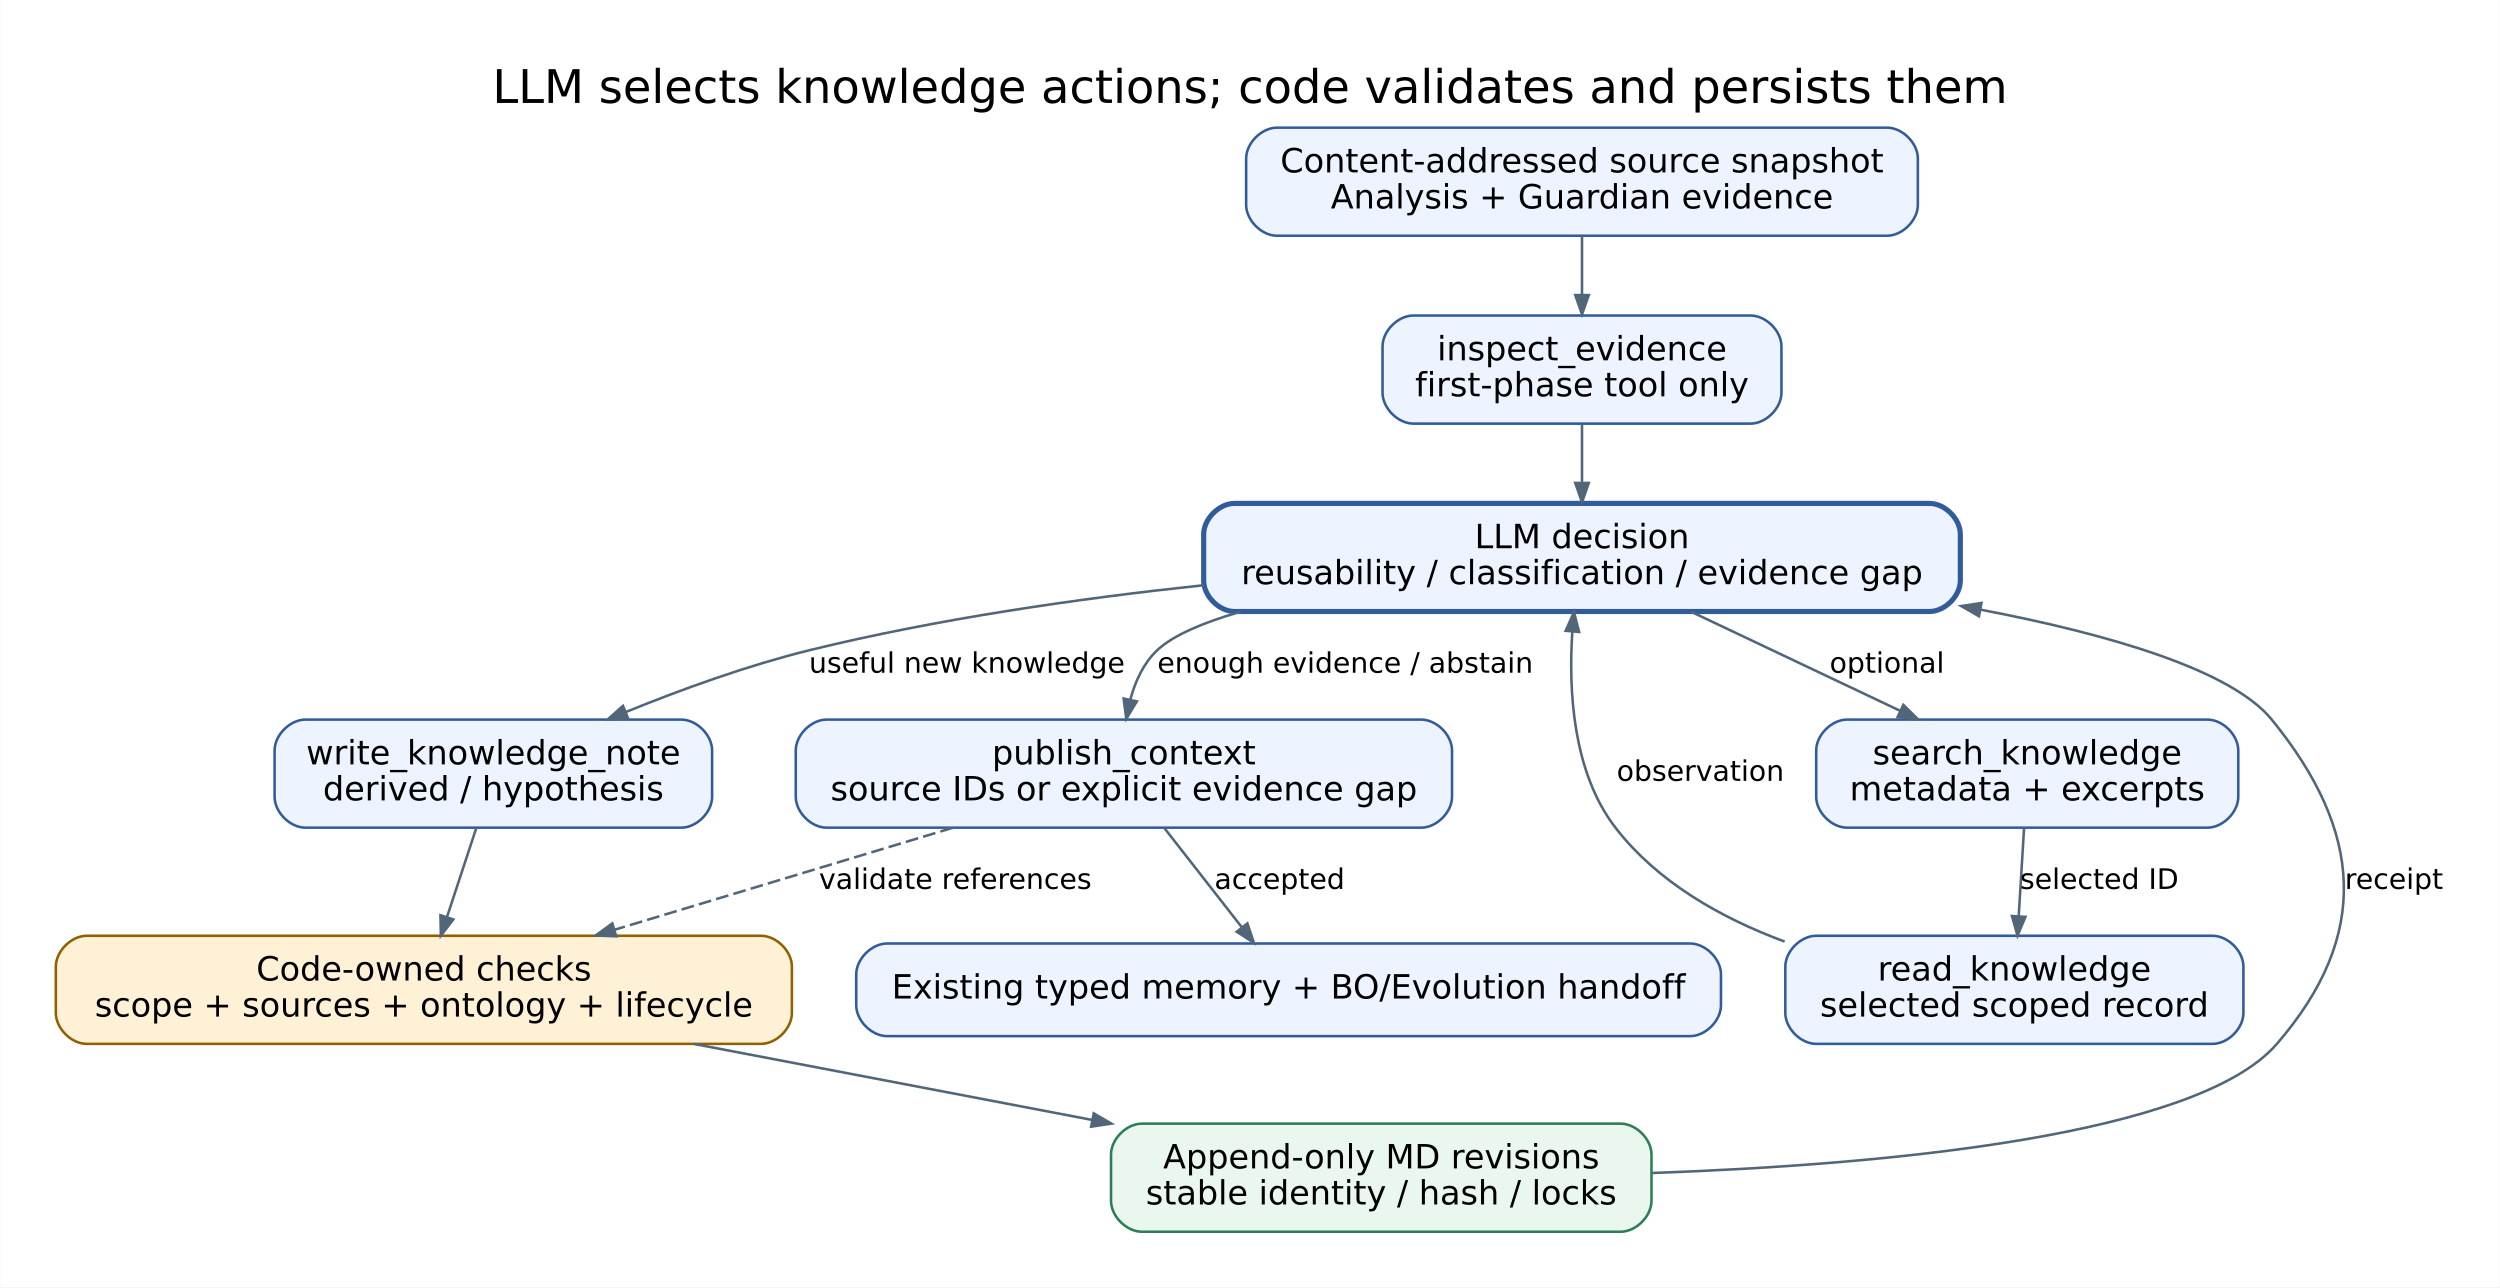
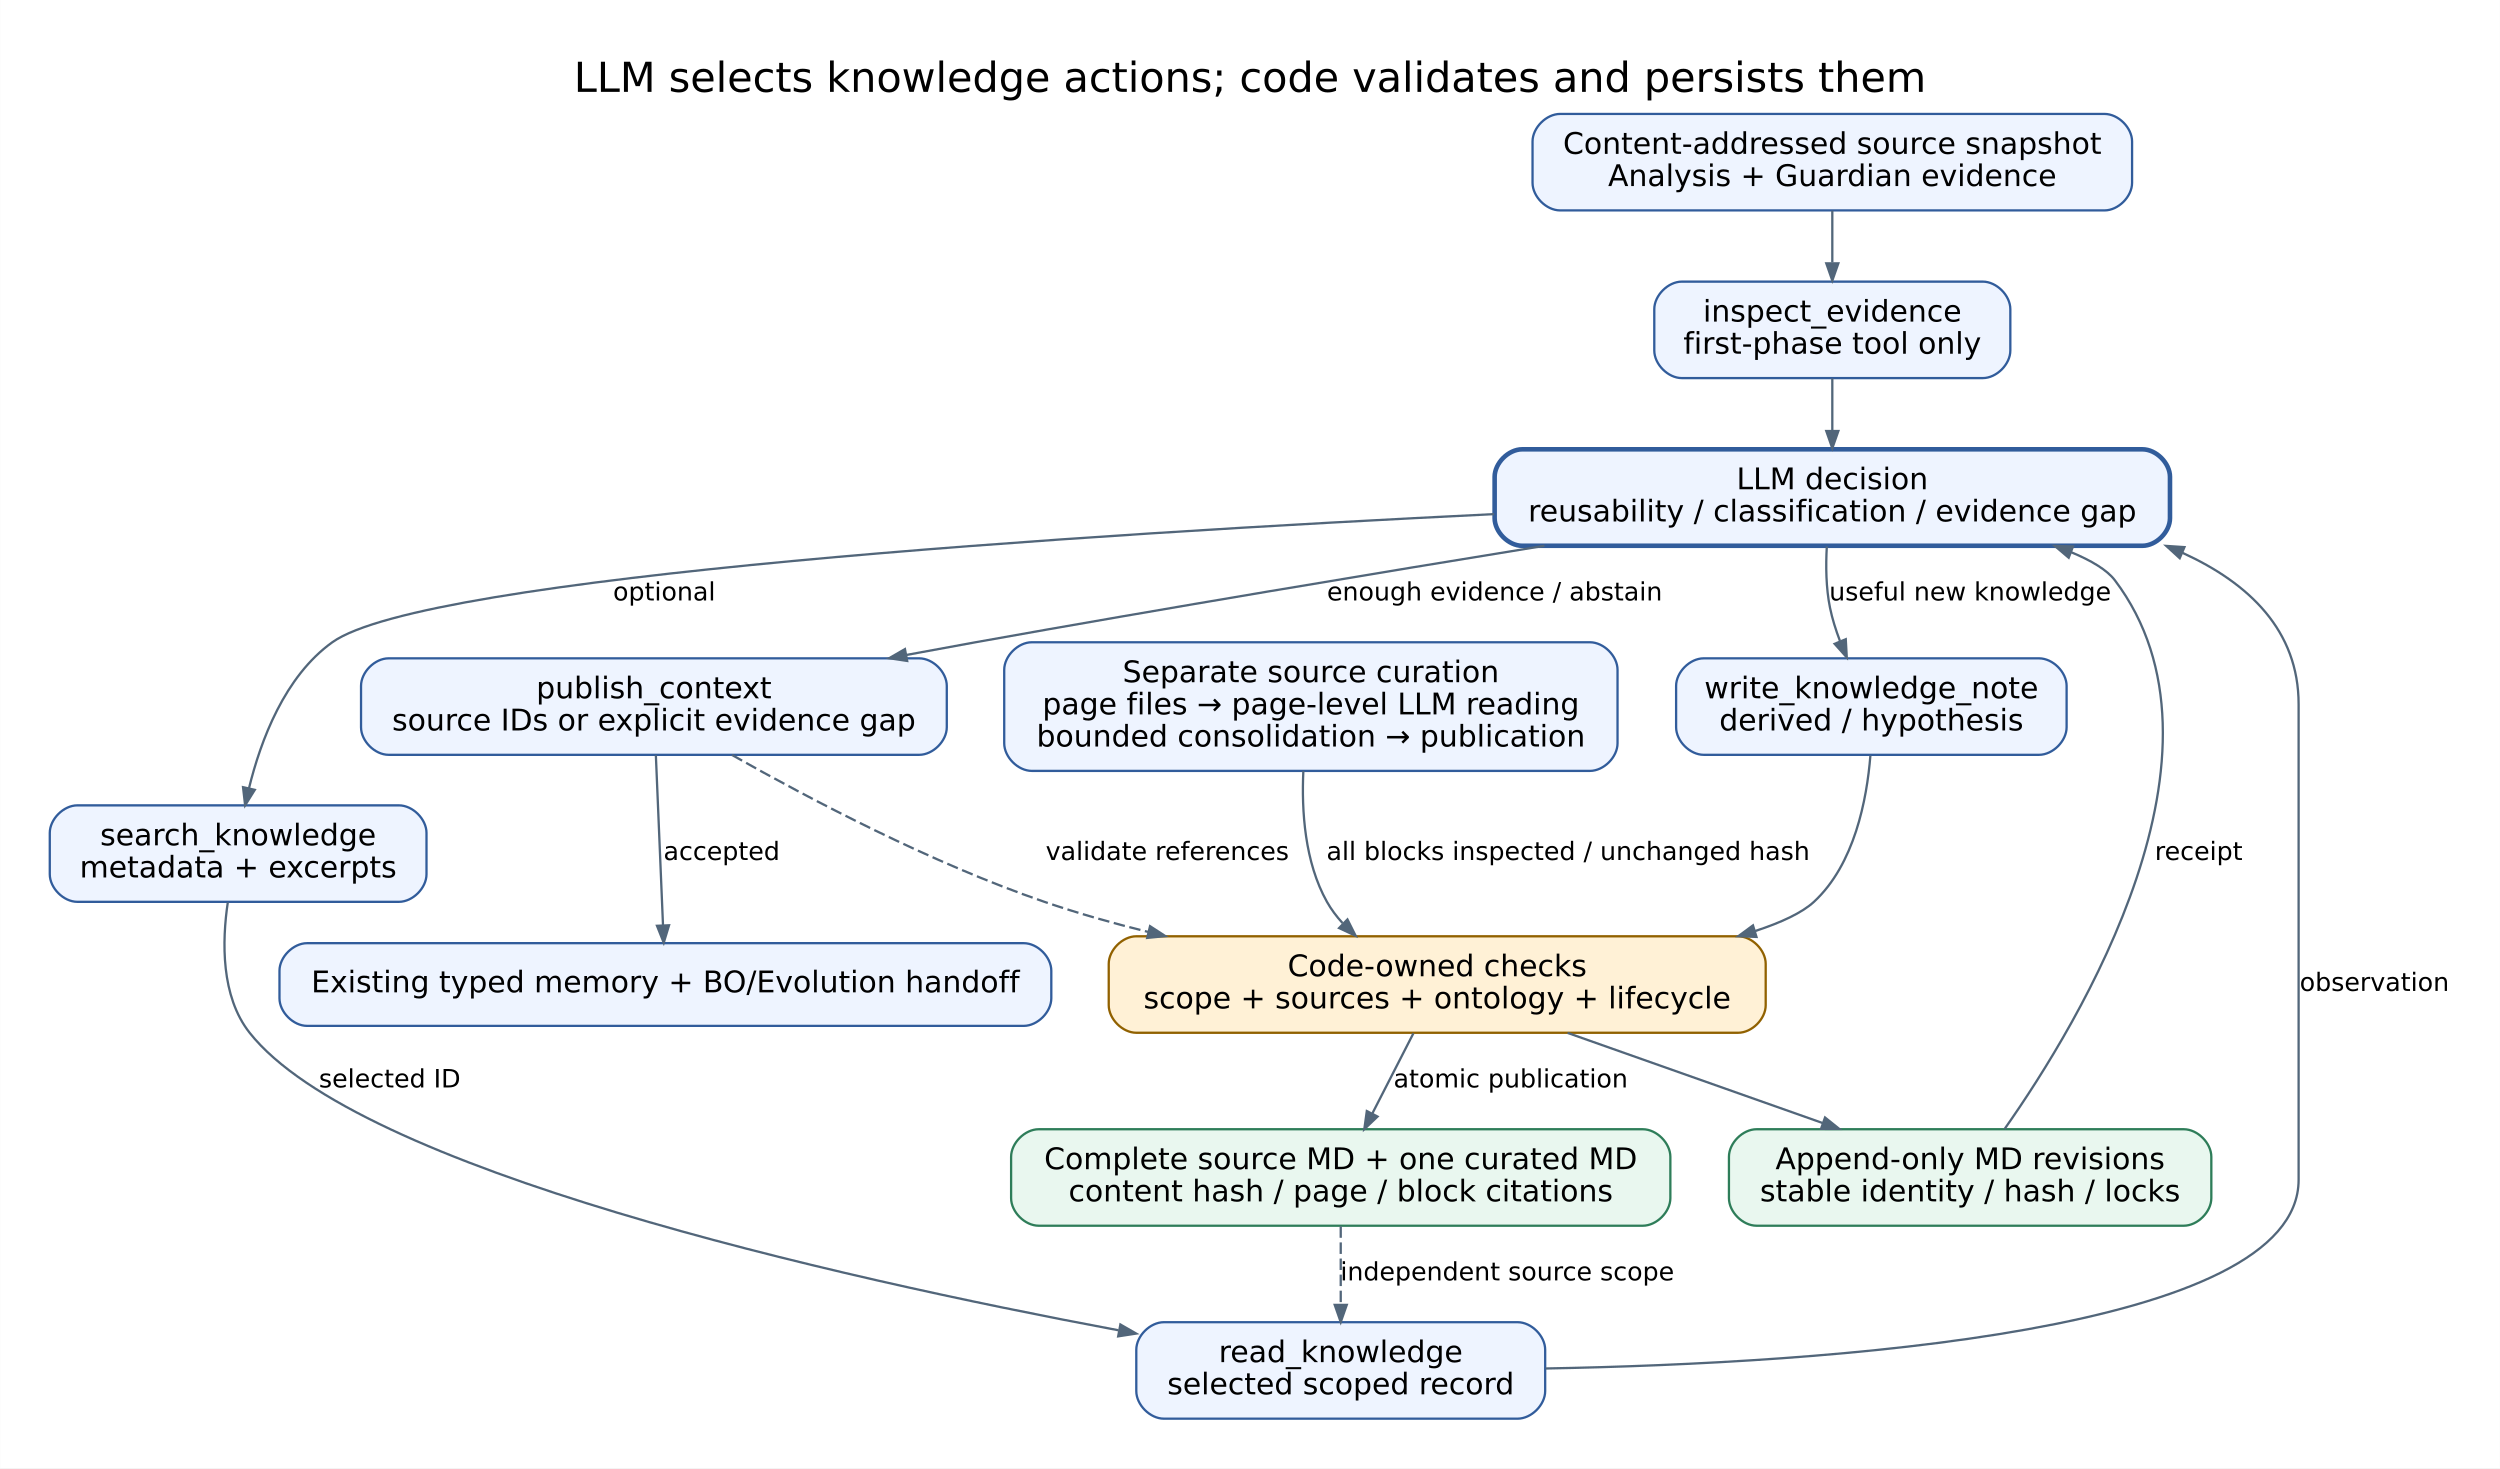
- <svg xmlns="http://www.w3.org/2000/svg" width="971pt" height="500pt" viewBox="0.00 0.00 971.20 500.20">
-   <g id="graph0" class="graph" transform="scale(1 1) rotate(0) translate(21.6 478.6)">
-     <polygon fill="white" stroke="transparent" points="-21.6,21.6 -21.6,-478.6 949.6,-478.6 949.6,21.6 -21.6,21.6" />
-     <text text-anchor="middle" x="464" y="-438.6" font-family="DejaVu Sans" font-size="18.00">LLM selects knowledge actions; code validates and persists them</text>
+ <svg xmlns="http://www.w3.org/2000/svg" width="1088pt" height="639pt" viewBox="0.00 0.00 1088.20 639.20">
+   <g id="graph0" class="graph" transform="scale(1 1) rotate(0) translate(21.6 617.6)">
+     <polygon fill="white" stroke="transparent" points="-21.6,21.6 -21.6,-617.6 1066.6,-617.6 1066.6,21.6 -21.6,21.6" />
+     <text text-anchor="middle" x="522.5" y="-577.6" font-family="DejaVu Sans" font-size="18.00">LLM selects knowledge actions; code validates and persists them</text>
    <g id="node1" class="node">
-       <path fill="#eef4ff" stroke="#315c9b" d="M711.5,-429C711.5,-429 474.5,-429 474.5,-429 468.5,-429 462.5,-423 462.5,-417 462.5,-417 462.5,-399 462.5,-399 462.5,-393 468.5,-387 474.5,-387 474.5,-387 711.5,-387 711.5,-387 717.5,-387 723.5,-393 723.5,-399 723.5,-399 723.5,-417 723.5,-417 723.5,-423 717.5,-429 711.5,-429" />
-       <text text-anchor="middle" x="593" y="-411.6" font-family="DejaVu Sans" font-size="13.00">Content-addressed source snapshot</text>
-       <text text-anchor="middle" x="593" y="-397.6" font-family="DejaVu Sans" font-size="13.00">Analysis + Guardian evidence</text>
+       <path fill="#eef4ff" stroke="#315c9b" d="M894.5,-568C894.5,-568 657.5,-568 657.5,-568 651.5,-568 645.5,-562 645.5,-556 645.5,-556 645.5,-538 645.5,-538 645.5,-532 651.5,-526 657.5,-526 657.5,-526 894.5,-526 894.5,-526 900.5,-526 906.5,-532 906.5,-538 906.5,-538 906.5,-556 906.5,-556 906.5,-562 900.5,-568 894.5,-568" />
+       <text text-anchor="middle" x="776" y="-550.6" font-family="DejaVu Sans" font-size="13.00">Content-addressed source snapshot</text>
+       <text text-anchor="middle" x="776" y="-536.6" font-family="DejaVu Sans" font-size="13.00">Analysis + Guardian evidence</text>
    </g>
    <g id="node2" class="node">
-       <path fill="#eef4ff" stroke="#315c9b" d="M658.5,-356C658.5,-356 527.5,-356 527.5,-356 521.5,-356 515.5,-350 515.5,-344 515.5,-344 515.5,-326 515.5,-326 515.5,-320 521.5,-314 527.5,-314 527.5,-314 658.5,-314 658.5,-314 664.5,-314 670.5,-320 670.5,-326 670.5,-326 670.5,-344 670.5,-344 670.5,-350 664.5,-356 658.5,-356" />
-       <text text-anchor="middle" x="593" y="-338.6" font-family="DejaVu Sans" font-size="13.00">inspect_evidence</text>
-       <text text-anchor="middle" x="593" y="-324.6" font-family="DejaVu Sans" font-size="13.00">first-phase tool only</text>
+       <path fill="#eef4ff" stroke="#315c9b" d="M841.5,-495C841.5,-495 710.5,-495 710.5,-495 704.5,-495 698.5,-489 698.5,-483 698.5,-483 698.5,-465 698.5,-465 698.5,-459 704.5,-453 710.5,-453 710.5,-453 841.5,-453 841.5,-453 847.5,-453 853.5,-459 853.5,-465 853.5,-465 853.5,-483 853.5,-483 853.5,-489 847.5,-495 841.5,-495" />
+       <text text-anchor="middle" x="776" y="-477.6" font-family="DejaVu Sans" font-size="13.00">inspect_evidence</text>
+       <text text-anchor="middle" x="776" y="-463.6" font-family="DejaVu Sans" font-size="13.00">first-phase tool only</text>
    </g>
    <g id="edge1" class="edge">
-       <path fill="none" stroke="#52667a" d="M593,-386.84C593,-379.86 593,-371.89 593,-364.37" />
-       <polygon fill="#52667a" stroke="#52667a" points="595.63,-363.95 593,-356.45 590.38,-363.95 595.63,-363.95" />
+       <path fill="none" stroke="#52667a" d="M776,-525.84C776,-518.86 776,-510.89 776,-503.37" />
+       <polygon fill="#52667a" stroke="#52667a" points="778.63,-502.95 776,-495.45 773.38,-502.95 778.63,-502.95" />
    </g>
    <g id="node3" class="node">
-       <path fill="#eef4ff" stroke="#315c9b" stroke-width="2" d="M728,-283C728,-283 458,-283 458,-283 452,-283 446,-277 446,-271 446,-271 446,-253 446,-253 446,-247 452,-241 458,-241 458,-241 728,-241 728,-241 734,-241 740,-247 740,-253 740,-253 740,-271 740,-271 740,-277 734,-283 728,-283" />
-       <text text-anchor="middle" x="593" y="-265.6" font-family="DejaVu Sans" font-size="13.00">LLM decision</text>
-       <text text-anchor="middle" x="593" y="-251.6" font-family="DejaVu Sans" font-size="13.00">reusability / classification / evidence gap</text>
+       <path fill="#eef4ff" stroke="#315c9b" stroke-width="2" d="M911,-422C911,-422 641,-422 641,-422 635,-422 629,-416 629,-410 629,-410 629,-392 629,-392 629,-386 635,-380 641,-380 641,-380 911,-380 911,-380 917,-380 923,-386 923,-392 923,-392 923,-410 923,-410 923,-416 917,-422 911,-422" />
+       <text text-anchor="middle" x="776" y="-404.6" font-family="DejaVu Sans" font-size="13.00">LLM decision</text>
+       <text text-anchor="middle" x="776" y="-390.6" font-family="DejaVu Sans" font-size="13.00">reusability / classification / evidence gap</text>
    </g>
    <g id="edge2" class="edge">
-       <path fill="none" stroke="#52667a" d="M593,-313.84C593,-306.86 593,-298.89 593,-291.37" />
-       <polygon fill="#52667a" stroke="#52667a" points="595.63,-290.95 593,-283.45 590.38,-290.95 595.63,-290.95" />
+       <path fill="none" stroke="#52667a" d="M776,-452.84C776,-445.86 776,-437.89 776,-430.37" />
+       <polygon fill="#52667a" stroke="#52667a" points="778.63,-429.95 776,-422.45 773.38,-429.95 778.63,-429.95" />
    </g>
    <g id="node4" class="node">
-       <path fill="#eef4ff" stroke="#315c9b" d="M836,-199C836,-199 696,-199 696,-199 690,-199 684,-193 684,-187 684,-187 684,-169 684,-169 684,-163 690,-157 696,-157 696,-157 836,-157 836,-157 842,-157 848,-163 848,-169 848,-169 848,-187 848,-187 848,-193 842,-199 836,-199" />
-       <text text-anchor="middle" x="766" y="-181.6" font-family="DejaVu Sans" font-size="13.00">search_knowledge</text>
-       <text text-anchor="middle" x="766" y="-167.6" font-family="DejaVu Sans" font-size="13.00">metadata + excerpts</text>
+       <path fill="#eef4ff" stroke="#315c9b" d="M152,-267C152,-267 12,-267 12,-267 6,-267 0,-261 0,-255 0,-255 0,-237 0,-237 0,-231 6,-225 12,-225 12,-225 152,-225 152,-225 158,-225 164,-231 164,-237 164,-237 164,-255 164,-255 164,-261 158,-267 152,-267" />
+       <text text-anchor="middle" x="82" y="-249.6" font-family="DejaVu Sans" font-size="13.00">search_knowledge</text>
+       <text text-anchor="middle" x="82" y="-235.6" font-family="DejaVu Sans" font-size="13.00">metadata + excerpts</text>
    </g>
    <g id="edge3" class="edge">
-       <path fill="none" stroke="#52667a" d="M635.32,-240.94C659.83,-229.33 690.8,-214.65 716.44,-202.49" />
-       <polygon fill="#52667a" stroke="#52667a" points="717.86,-204.72 723.52,-199.14 715.62,-199.98 717.86,-204.72" />
-       <text text-anchor="middle" x="711.5" y="-217.2" font-family="DejaVu Sans" font-size="11.00">optional</text>
+       <path fill="none" stroke="#52667a" d="M628.77,-393.79C448.83,-385 163.17,-366.74 123,-338 102.29,-323.18 91.85,-295.39 86.71,-274.4" />
+       <polygon fill="#52667a" stroke="#52667a" points="89.25,-273.75 85.04,-267.01 84.13,-274.91 89.25,-273.75" />
+       <text text-anchor="middle" x="267.5" y="-356.2" font-family="DejaVu Sans" font-size="11.00">optional</text>
    </g>
    <g id="node6" class="node">
-       <path fill="#eef4ff" stroke="#315c9b" d="M243,-199C243,-199 97,-199 97,-199 91,-199 85,-193 85,-187 85,-187 85,-169 85,-169 85,-163 91,-157 97,-157 97,-157 243,-157 243,-157 249,-157 255,-163 255,-169 255,-169 255,-187 255,-187 255,-193 249,-199 243,-199" />
-       <text text-anchor="middle" x="170" y="-181.6" font-family="DejaVu Sans" font-size="13.00">write_knowledge_note</text>
-       <text text-anchor="middle" x="170" y="-167.6" font-family="DejaVu Sans" font-size="13.00">derived / hypothesis</text>
+       <path fill="#eef4ff" stroke="#315c9b" d="M866,-331C866,-331 720,-331 720,-331 714,-331 708,-325 708,-319 708,-319 708,-301 708,-301 708,-295 714,-289 720,-289 720,-289 866,-289 866,-289 872,-289 878,-295 878,-301 878,-301 878,-319 878,-319 878,-325 872,-331 866,-331" />
+       <text text-anchor="middle" x="793" y="-313.6" font-family="DejaVu Sans" font-size="13.00">write_knowledge_note</text>
+       <text text-anchor="middle" x="793" y="-299.6" font-family="DejaVu Sans" font-size="13.00">derived / hypothesis</text>
    </g>
    <g id="edge6" class="edge">
-       <path fill="none" stroke="#52667a" d="M445.98,-251.21C396.87,-246 342.14,-238.06 293,-226 268.96,-220.1 243.26,-210.79 221.6,-202" />
-       <polygon fill="#52667a" stroke="#52667a" points="222.35,-199.47 214.41,-199.05 220.35,-204.33 222.35,-199.47" />
-       <text text-anchor="middle" x="354" y="-217.2" font-family="DejaVu Sans" font-size="11.00">useful new knowledge</text>
+       <path fill="none" stroke="#52667a" d="M773.61,-379.69C773.13,-371.35 773.23,-361.63 775,-353 775.98,-348.21 777.54,-343.28 779.33,-338.57" />
+       <polygon fill="#52667a" stroke="#52667a" points="781.86,-339.33 782.3,-331.39 777.01,-337.32 781.86,-339.33" />
+       <text text-anchor="middle" x="836" y="-356.2" font-family="DejaVu Sans" font-size="11.00">useful new knowledge</text>
    </g>
    <g id="node9" class="node">
-       <path fill="#eef4ff" stroke="#315c9b" d="M530.5,-199C530.5,-199 299.5,-199 299.5,-199 293.5,-199 287.5,-193 287.5,-187 287.5,-187 287.5,-169 287.5,-169 287.5,-163 293.5,-157 299.5,-157 299.5,-157 530.5,-157 530.5,-157 536.5,-157 542.5,-163 542.5,-169 542.5,-169 542.5,-187 542.5,-187 542.5,-193 536.5,-199 530.5,-199" />
-       <text text-anchor="middle" x="415" y="-181.6" font-family="DejaVu Sans" font-size="13.00">publish_context</text>
-       <text text-anchor="middle" x="415" y="-167.6" font-family="DejaVu Sans" font-size="13.00">source IDs or explicit evidence gap</text>
+       <path fill="#eef4ff" stroke="#315c9b" d="M378.5,-331C378.5,-331 147.5,-331 147.5,-331 141.5,-331 135.5,-325 135.5,-319 135.5,-319 135.5,-301 135.5,-301 135.5,-295 141.5,-289 147.5,-289 147.5,-289 378.5,-289 378.5,-289 384.5,-289 390.5,-295 390.5,-301 390.5,-301 390.5,-319 390.5,-319 390.5,-325 384.5,-331 378.5,-331" />
+       <text text-anchor="middle" x="263" y="-313.6" font-family="DejaVu Sans" font-size="13.00">publish_context</text>
+       <text text-anchor="middle" x="263" y="-299.6" font-family="DejaVu Sans" font-size="13.00">source IDs or explicit evidence gap</text>
    </g>
    <g id="edge10" class="edge">
-       <path fill="none" stroke="#52667a" d="M460.29,-240.91C445.83,-236.71 434.13,-231.77 428,-226 422.66,-220.97 419.44,-213.96 417.53,-206.89" />
-       <polygon fill="#52667a" stroke="#52667a" points="420.04,-206.08 415.92,-199.28 414.9,-207.16 420.04,-206.08" />
-       <text text-anchor="middle" x="501" y="-217.2" font-family="DejaVu Sans" font-size="11.00">enough evidence / abstain</text>
+       <path fill="none" stroke="#52667a" d="M650.68,-380C578.23,-368.22 485.38,-352.79 403,-338 393.2,-336.24 383.02,-334.37 372.82,-332.46" />
+       <polygon fill="#52667a" stroke="#52667a" points="373.26,-329.87 365.4,-331.06 372.29,-335.03 373.26,-329.87" />
+       <text text-anchor="middle" x="629" y="-356.2" font-family="DejaVu Sans" font-size="11.00">enough evidence / abstain</text>
    </g>
    <g id="node5" class="node">
-       <path fill="#eef4ff" stroke="#315c9b" d="M838,-115C838,-115 684,-115 684,-115 678,-115 672,-109 672,-103 672,-103 672,-85 672,-85 672,-79 678,-73 684,-73 684,-73 838,-73 838,-73 844,-73 850,-79 850,-85 850,-85 850,-103 850,-103 850,-109 844,-115 838,-115" />
-       <text text-anchor="middle" x="761" y="-97.6" font-family="DejaVu Sans" font-size="13.00">read_knowledge</text>
-       <text text-anchor="middle" x="761" y="-83.6" font-family="DejaVu Sans" font-size="13.00">selected scoped record</text>
+       <path fill="#eef4ff" stroke="#315c9b" d="M639,-42C639,-42 485,-42 485,-42 479,-42 473,-36 473,-30 473,-30 473,-12 473,-12 473,-6 479,0 485,0 485,0 639,0 639,0 645,0 651,-6 651,-12 651,-12 651,-30 651,-30 651,-36 645,-42 639,-42" />
+       <text text-anchor="middle" x="562" y="-24.6" font-family="DejaVu Sans" font-size="13.00">read_knowledge</text>
+       <text text-anchor="middle" x="562" y="-10.6" font-family="DejaVu Sans" font-size="13.00">selected scoped record</text>
    </g>
    <g id="edge4" class="edge">
-       <path fill="none" stroke="#52667a" d="M764.76,-156.73C764.14,-146.5 763.37,-133.94 762.7,-122.82" />
-       <polygon fill="#52667a" stroke="#52667a" points="765.3,-122.36 762.22,-115.04 760.06,-122.68 765.3,-122.36" />
-       <text text-anchor="middle" x="794" y="-133.2" font-family="DejaVu Sans" font-size="11.00">selected ID</text>
+       <path fill="none" stroke="#52667a" d="M77.5,-224.78C74.97,-207.81 74.46,-183.87 87,-168 134.02,-108.49 340.5,-61.86 465.24,-38.48" />
+       <polygon fill="#52667a" stroke="#52667a" points="466.07,-41 472.96,-37.05 465.11,-35.84 466.07,-41" />
+       <text text-anchor="middle" x="148" y="-144.2" font-family="DejaVu Sans" font-size="11.00">selected ID</text>
    </g>
    <g id="edge5" class="edge">
-       <path fill="none" stroke="#52667a" d="M671.73,-112.74C646.89,-121.95 622.29,-135.89 606,-157 589.39,-178.52 587.74,-210.34 589.24,-233.11" />
-       <polygon fill="#52667a" stroke="#52667a" points="586.64,-233.5 589.89,-240.75 591.87,-233.06 586.64,-233.5" />
-       <text text-anchor="middle" x="639" y="-175.2" font-family="DejaVu Sans" font-size="11.00">observation</text>
+       <path fill="none" stroke="#52667a" d="M651.2,-21.85C773.7,-24.09 979,-37.73 979,-104 979,-311 979,-311 979,-311 979,-343.06 957.5,-363.68 928.49,-376.91" />
+       <polygon fill="#52667a" stroke="#52667a" points="927.24,-374.59 921.37,-379.95 929.3,-379.42 927.24,-374.59" />
+       <text text-anchor="middle" x="1012" y="-186.2" font-family="DejaVu Sans" font-size="11.00">observation</text>
    </g>
    <g id="node7" class="node">
-       <path fill="#fff1d6" stroke="#916100" d="M274,-115C274,-115 12,-115 12,-115 6,-115 0,-109 0,-103 0,-103 0,-85 0,-85 0,-79 6,-73 12,-73 12,-73 274,-73 274,-73 280,-73 286,-79 286,-85 286,-85 286,-103 286,-103 286,-109 280,-115 274,-115" />
-       <text text-anchor="middle" x="143" y="-97.6" font-family="DejaVu Sans" font-size="13.00">Code-owned checks</text>
-       <text text-anchor="middle" x="143" y="-83.6" font-family="DejaVu Sans" font-size="13.00">scope + sources + ontology + lifecycle</text>
+       <path fill="#fff1d6" stroke="#916100" d="M735,-210C735,-210 473,-210 473,-210 467,-210 461,-204 461,-198 461,-198 461,-180 461,-180 461,-174 467,-168 473,-168 473,-168 735,-168 735,-168 741,-168 747,-174 747,-180 747,-180 747,-198 747,-198 747,-204 741,-210 735,-210" />
+       <text text-anchor="middle" x="604" y="-192.6" font-family="DejaVu Sans" font-size="13.00">Code-owned checks</text>
+       <text text-anchor="middle" x="604" y="-178.6" font-family="DejaVu Sans" font-size="13.00">scope + sources + ontology + lifecycle</text>
    </g>
    <g id="edge7" class="edge">
-       <path fill="none" stroke="#52667a" d="M163.33,-156.73C159.89,-146.3 155.66,-133.45 151.95,-122.18" />
-       <polygon fill="#52667a" stroke="#52667a" points="154.44,-121.34 149.6,-115.04 149.45,-122.98 154.44,-121.34" />
+       <path fill="none" stroke="#52667a" d="M792.58,-288.67C791.04,-269.49 785.66,-241.31 768,-225 762.82,-220.21 753.73,-215.99 742.39,-212.28" />
+       <polygon fill="#52667a" stroke="#52667a" points="742.99,-209.72 735.05,-210.03 741.46,-214.74 742.99,-209.72" />
    </g>
    <g id="node8" class="node">
-       <path fill="#e9f7ef" stroke="#2e7d59" d="M608,-42C608,-42 422,-42 422,-42 416,-42 410,-36 410,-30 410,-30 410,-12 410,-12 410,-6 416,0 422,0 422,0 608,0 608,0 614,0 620,-6 620,-12 620,-12 620,-30 620,-30 620,-36 614,-42 608,-42" />
-       <text text-anchor="middle" x="515" y="-24.6" font-family="DejaVu Sans" font-size="13.00">Append-only MD revisions</text>
-       <text text-anchor="middle" x="515" y="-10.6" font-family="DejaVu Sans" font-size="13.00">stable identity / hash / locks</text>
+       <path fill="#e9f7ef" stroke="#2e7d59" d="M929,-126C929,-126 743,-126 743,-126 737,-126 731,-120 731,-114 731,-114 731,-96 731,-96 731,-90 737,-84 743,-84 743,-84 929,-84 929,-84 935,-84 941,-90 941,-96 941,-96 941,-114 941,-114 941,-120 935,-126 929,-126" />
+       <text text-anchor="middle" x="836" y="-108.6" font-family="DejaVu Sans" font-size="13.00">Append-only MD revisions</text>
+       <text text-anchor="middle" x="836" y="-94.6" font-family="DejaVu Sans" font-size="13.00">stable identity / hash / locks</text>
    </g>
    <g id="edge8" class="edge">
-       <path fill="none" stroke="#52667a" d="M248.11,-72.94C296.34,-63.73 353.58,-52.81 402.66,-43.44" />
-       <polygon fill="#52667a" stroke="#52667a" points="403.28,-46 410.15,-42.01 402.29,-40.84 403.28,-46" />
+       <path fill="none" stroke="#52667a" d="M660.75,-167.94C694.32,-156.08 736.93,-141.02 771.73,-128.72" />
+       <polygon fill="#52667a" stroke="#52667a" points="772.83,-131.11 779.03,-126.14 771.08,-126.16 772.83,-131.11" />
+     </g>
+     <g id="node12" class="node">
+       <path fill="#e9f7ef" stroke="#2e7d59" d="M693.5,-126C693.5,-126 430.5,-126 430.5,-126 424.5,-126 418.5,-120 418.5,-114 418.5,-114 418.5,-96 418.5,-96 418.5,-90 424.5,-84 430.5,-84 430.5,-84 693.5,-84 693.5,-84 699.5,-84 705.5,-90 705.5,-96 705.5,-96 705.5,-114 705.5,-114 705.5,-120 699.5,-126 693.5,-126" />
+       <text text-anchor="middle" x="562" y="-108.6" font-family="DejaVu Sans" font-size="13.00">Complete source MD + one curated MD</text>
+       <text text-anchor="middle" x="562" y="-94.6" font-family="DejaVu Sans" font-size="13.00">content hash / page / block citations</text>
+     </g>
+     <g id="edge14" class="edge">
+       <path fill="none" stroke="#52667a" d="M593.62,-167.73C588.23,-157.2 581.57,-144.21 575.75,-132.85" />
+       <polygon fill="#52667a" stroke="#52667a" points="578.02,-131.52 572.26,-126.04 573.35,-133.91 578.02,-131.52" />
+       <text text-anchor="middle" x="636" y="-144.2" font-family="DejaVu Sans" font-size="11.00">atomic publication</text>
    </g>
    <g id="edge9" class="edge">
-       <path fill="none" stroke="#52667a" d="M620.31,-22.83C711.01,-26.05 832.06,-37.19 863,-73 899.62,-115.38 896.37,-155.58 861,-199 845.33,-218.23 798.24,-232.07 747.82,-241.72" />
-       <polygon fill="#52667a" stroke="#52667a" points="747.25,-239.15 740.36,-243.11 748.21,-244.31 747.25,-239.15" />
-       <text text-anchor="middle" x="908.5" y="-133.2" font-family="DejaVu Sans" font-size="11.00">receipt</text>
+       <path fill="none" stroke="#52667a" d="M850.99,-126.1C883.89,-172.86 955.19,-290.59 899,-365 895.61,-369.48 888.76,-373.56 879.95,-377.22" />
+       <polygon fill="#52667a" stroke="#52667a" points="878.91,-374.8 872.85,-379.93 880.79,-379.71 878.91,-374.8" />
+       <text text-anchor="middle" x="935.5" y="-243.2" font-family="DejaVu Sans" font-size="11.00">receipt</text>
    </g>
    <g id="edge11" class="edge">
-       <path fill="none" stroke="#52667a" stroke-dasharray="5,2" d="M348.46,-156.94C308.7,-144.95 258.11,-129.7 217.08,-117.33" />
-       <polygon fill="#52667a" stroke="#52667a" points="217.73,-114.79 209.79,-115.14 216.22,-119.81 217.73,-114.79" />
-       <text text-anchor="middle" x="349.5" y="-133.2" font-family="DejaVu Sans" font-size="11.00">validate references</text>
+       <path fill="none" stroke="#52667a" stroke-dasharray="5,2" d="M297.03,-288.91C330.57,-269.92 383.8,-241.87 433,-225 447.41,-220.06 462.76,-215.71 478.11,-211.91" />
+       <polygon fill="#52667a" stroke="#52667a" points="478.98,-214.4 485.65,-210.08 477.74,-209.29 478.98,-214.4" />
+       <text text-anchor="middle" x="486.5" y="-243.2" font-family="DejaVu Sans" font-size="11.00">validate references</text>
    </g>
    <g id="node10" class="node">
-       <path fill="#eef4ff" stroke="#315c9b" d="M635,-112C635,-112 323,-112 323,-112 317,-112 311,-106 311,-100 311,-100 311,-88 311,-88 311,-82 317,-76 323,-76 323,-76 635,-76 635,-76 641,-76 647,-82 647,-88 647,-88 647,-100 647,-100 647,-106 641,-112 635,-112" />
-       <text text-anchor="middle" x="479" y="-90.6" font-family="DejaVu Sans" font-size="13.00">Existing typed memory + BO/Evolution handoff</text>
+       <path fill="#eef4ff" stroke="#315c9b" d="M424,-207C424,-207 112,-207 112,-207 106,-207 100,-201 100,-195 100,-195 100,-183 100,-183 100,-177 106,-171 112,-171 112,-171 424,-171 424,-171 430,-171 436,-177 436,-183 436,-183 436,-195 436,-195 436,-201 430,-207 424,-207" />
+       <text text-anchor="middle" x="268" y="-185.6" font-family="DejaVu Sans" font-size="13.00">Existing typed memory + BO/Evolution handoff</text>
    </g>
    <g id="edge12" class="edge">
-       <path fill="none" stroke="#52667a" d="M430.82,-156.73C439.9,-145.1 451.33,-130.45 460.79,-118.34" />
-       <polygon fill="#52667a" stroke="#52667a" points="462.98,-119.79 465.52,-112.26 458.84,-116.56 462.98,-119.79" />
-       <text text-anchor="middle" x="475.5" y="-133.2" font-family="DejaVu Sans" font-size="11.00">accepted</text>
+       <path fill="none" stroke="#52667a" d="M263.85,-288.81C264.71,-268.38 266.04,-236.75 266.96,-214.8" />
+       <polygon fill="#52667a" stroke="#52667a" points="269.59,-214.79 267.28,-207.19 264.34,-214.57 269.59,-214.79" />
+       <text text-anchor="middle" x="292.5" y="-243.2" font-family="DejaVu Sans" font-size="11.00">accepted</text>
+     </g>
+     <g id="node11" class="node">
+       <path fill="#eef4ff" stroke="#315c9b" d="M670.5,-338C670.5,-338 427.5,-338 427.5,-338 421.5,-338 415.5,-332 415.5,-326 415.5,-326 415.5,-294 415.5,-294 415.5,-288 421.5,-282 427.5,-282 427.5,-282 670.5,-282 670.5,-282 676.5,-282 682.5,-288 682.5,-294 682.5,-294 682.5,-326 682.5,-326 682.5,-332 676.5,-338 670.5,-338" />
+       <text text-anchor="middle" x="549" y="-320.6" font-family="DejaVu Sans" font-size="13.00">Separate source curation</text>
+       <text text-anchor="middle" x="549" y="-306.6" font-family="DejaVu Sans" font-size="13.00">page files → page-level LLM reading</text>
+       <text text-anchor="middle" x="549" y="-292.6" font-family="DejaVu Sans" font-size="13.00">bounded consolidation → publication</text>
+     </g>
+     <g id="edge13" class="edge">
+       <path fill="none" stroke="#52667a" d="M545.73,-281.98C544.9,-264.64 546.32,-242.22 556,-225 557.86,-221.69 560.18,-218.61 562.78,-215.76" />
+       <polygon fill="#52667a" stroke="#52667a" points="564.92,-217.34 568.48,-210.23 561.27,-213.57 564.92,-217.34" />
+       <text text-anchor="middle" x="661" y="-243.2" font-family="DejaVu Sans" font-size="11.00">all blocks inspected / unchanged hash</text>
+     </g>
+     <g id="edge15" class="edge">
+       <path fill="none" stroke="#52667a" stroke-dasharray="5,2" d="M562,-83.73C562,-73.5 562,-60.94 562,-49.82" />
+       <polygon fill="#52667a" stroke="#52667a" points="564.63,-49.54 562,-42.04 559.38,-49.54 564.63,-49.54" />
+       <text text-anchor="middle" x="634.5" y="-60.2" font-family="DejaVu Sans" font-size="11.00">independent source scope</text>
    </g>
  </g>
</svg>
